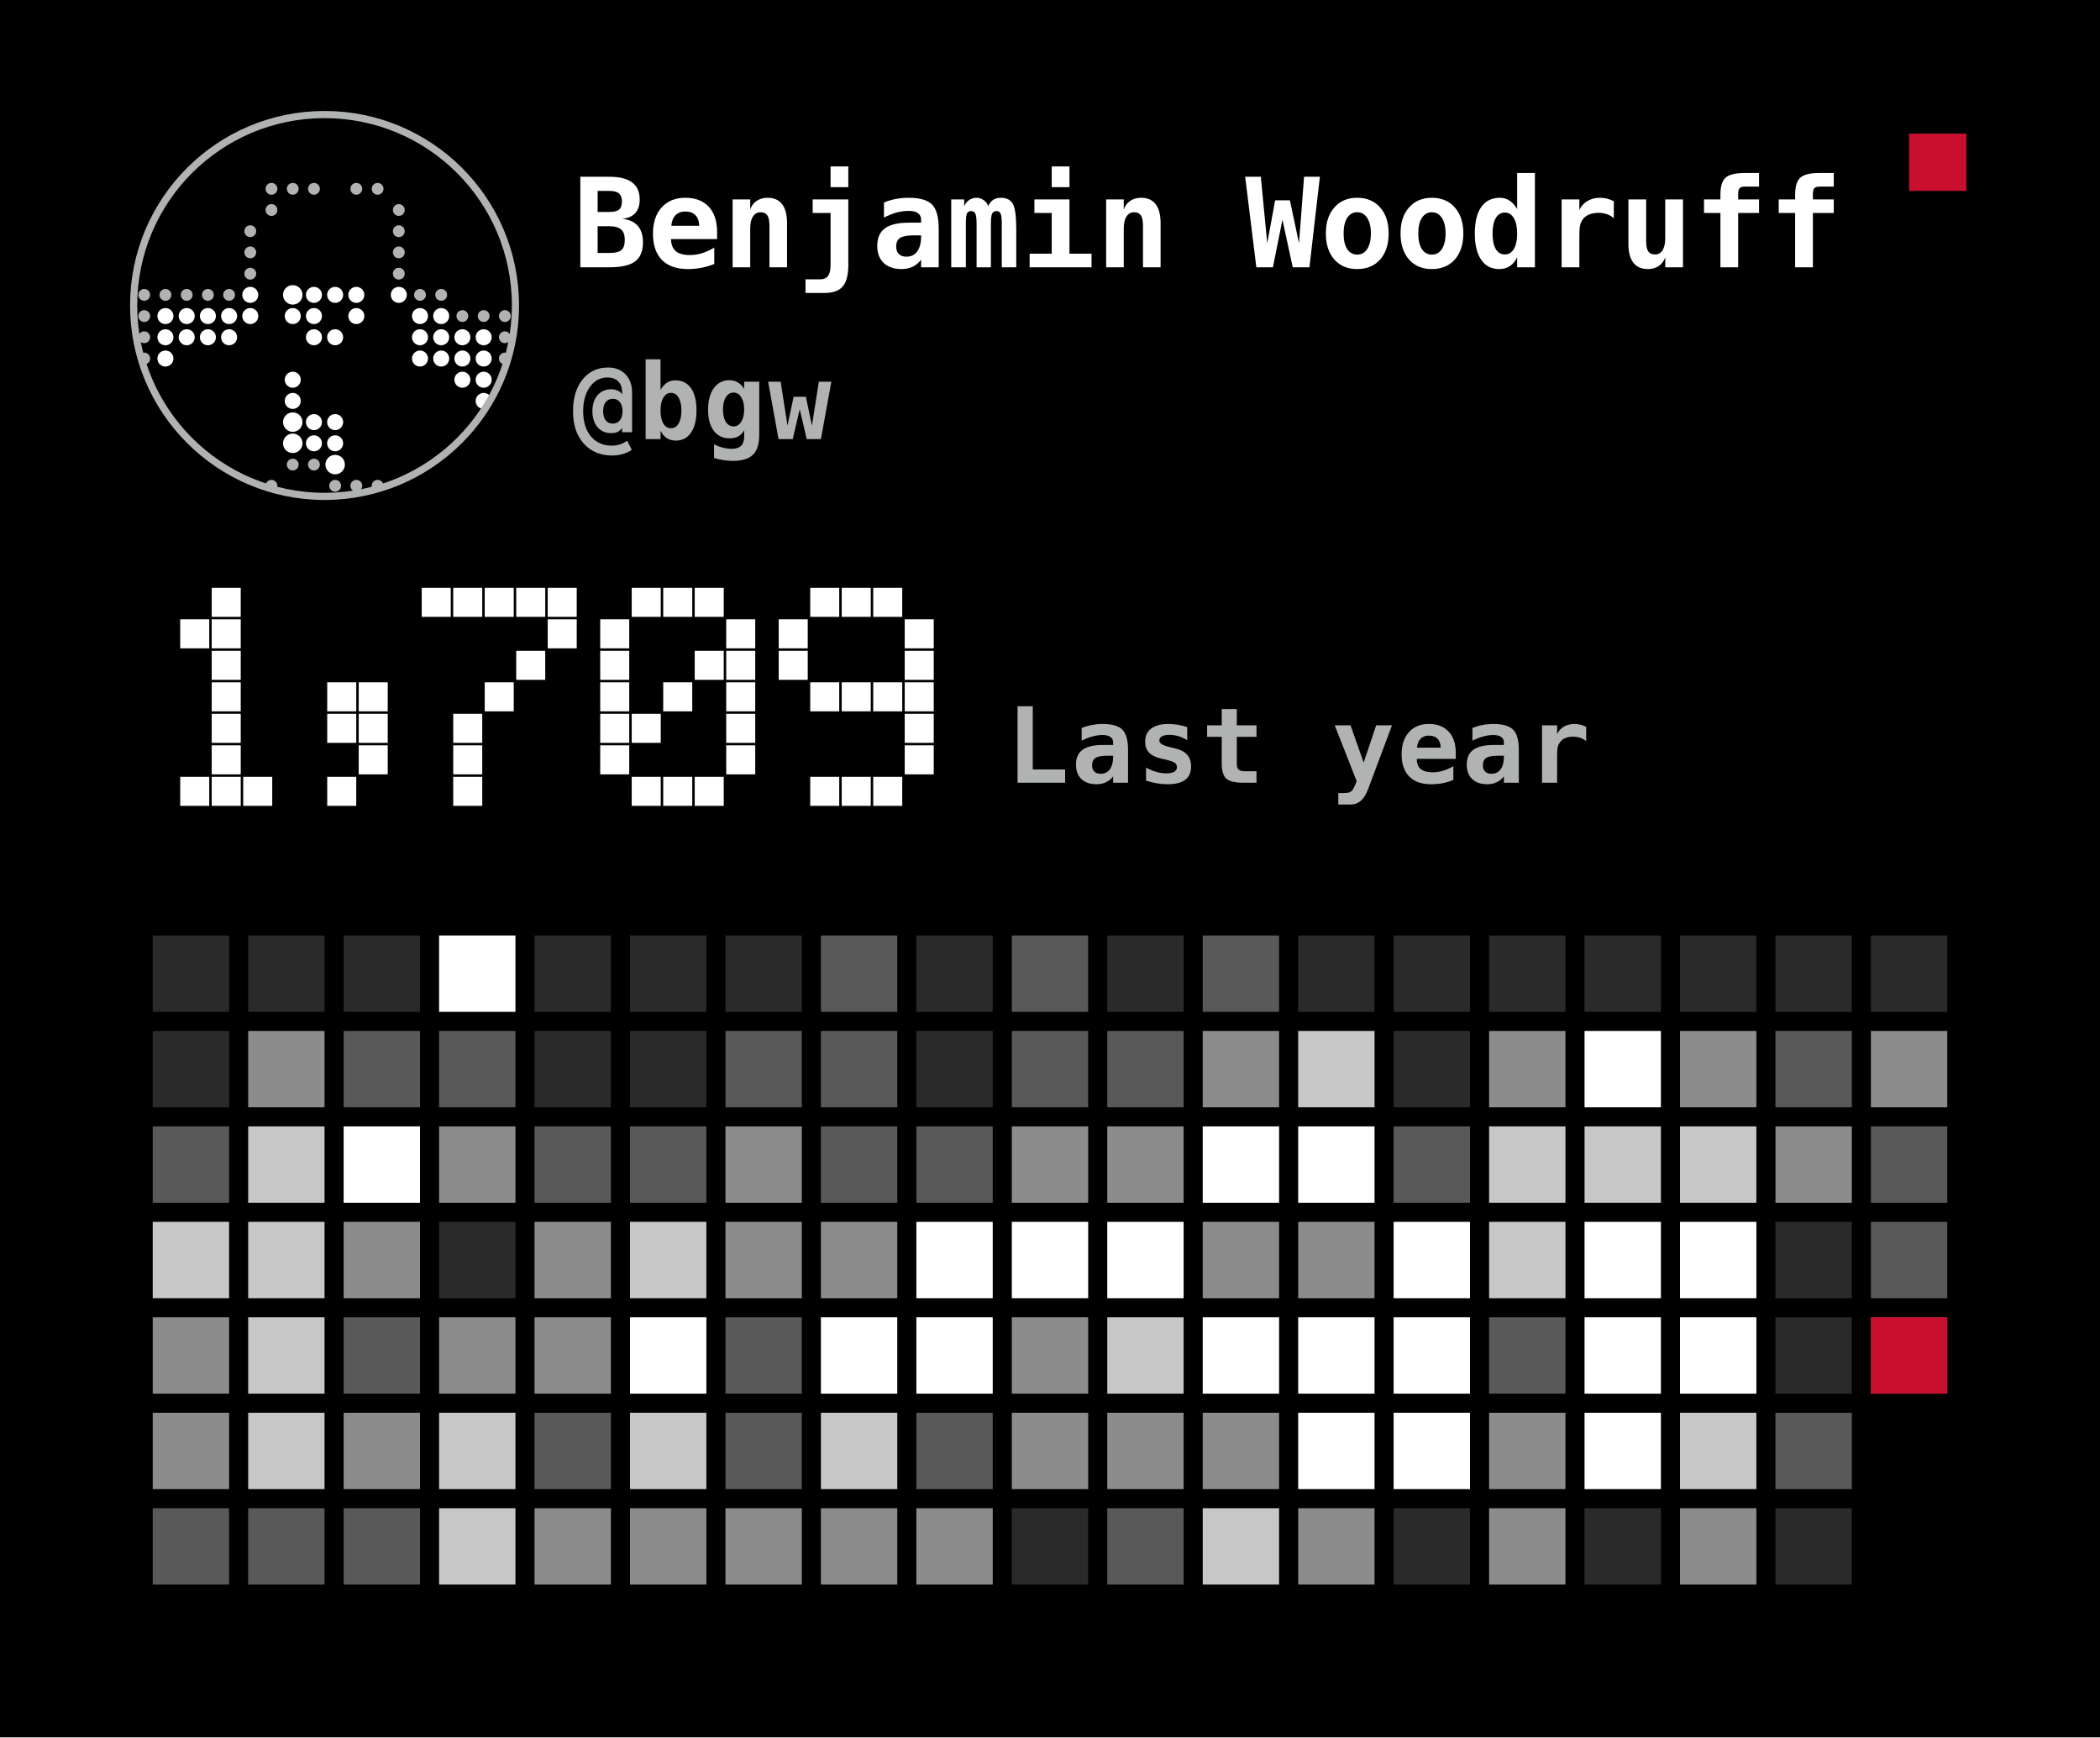
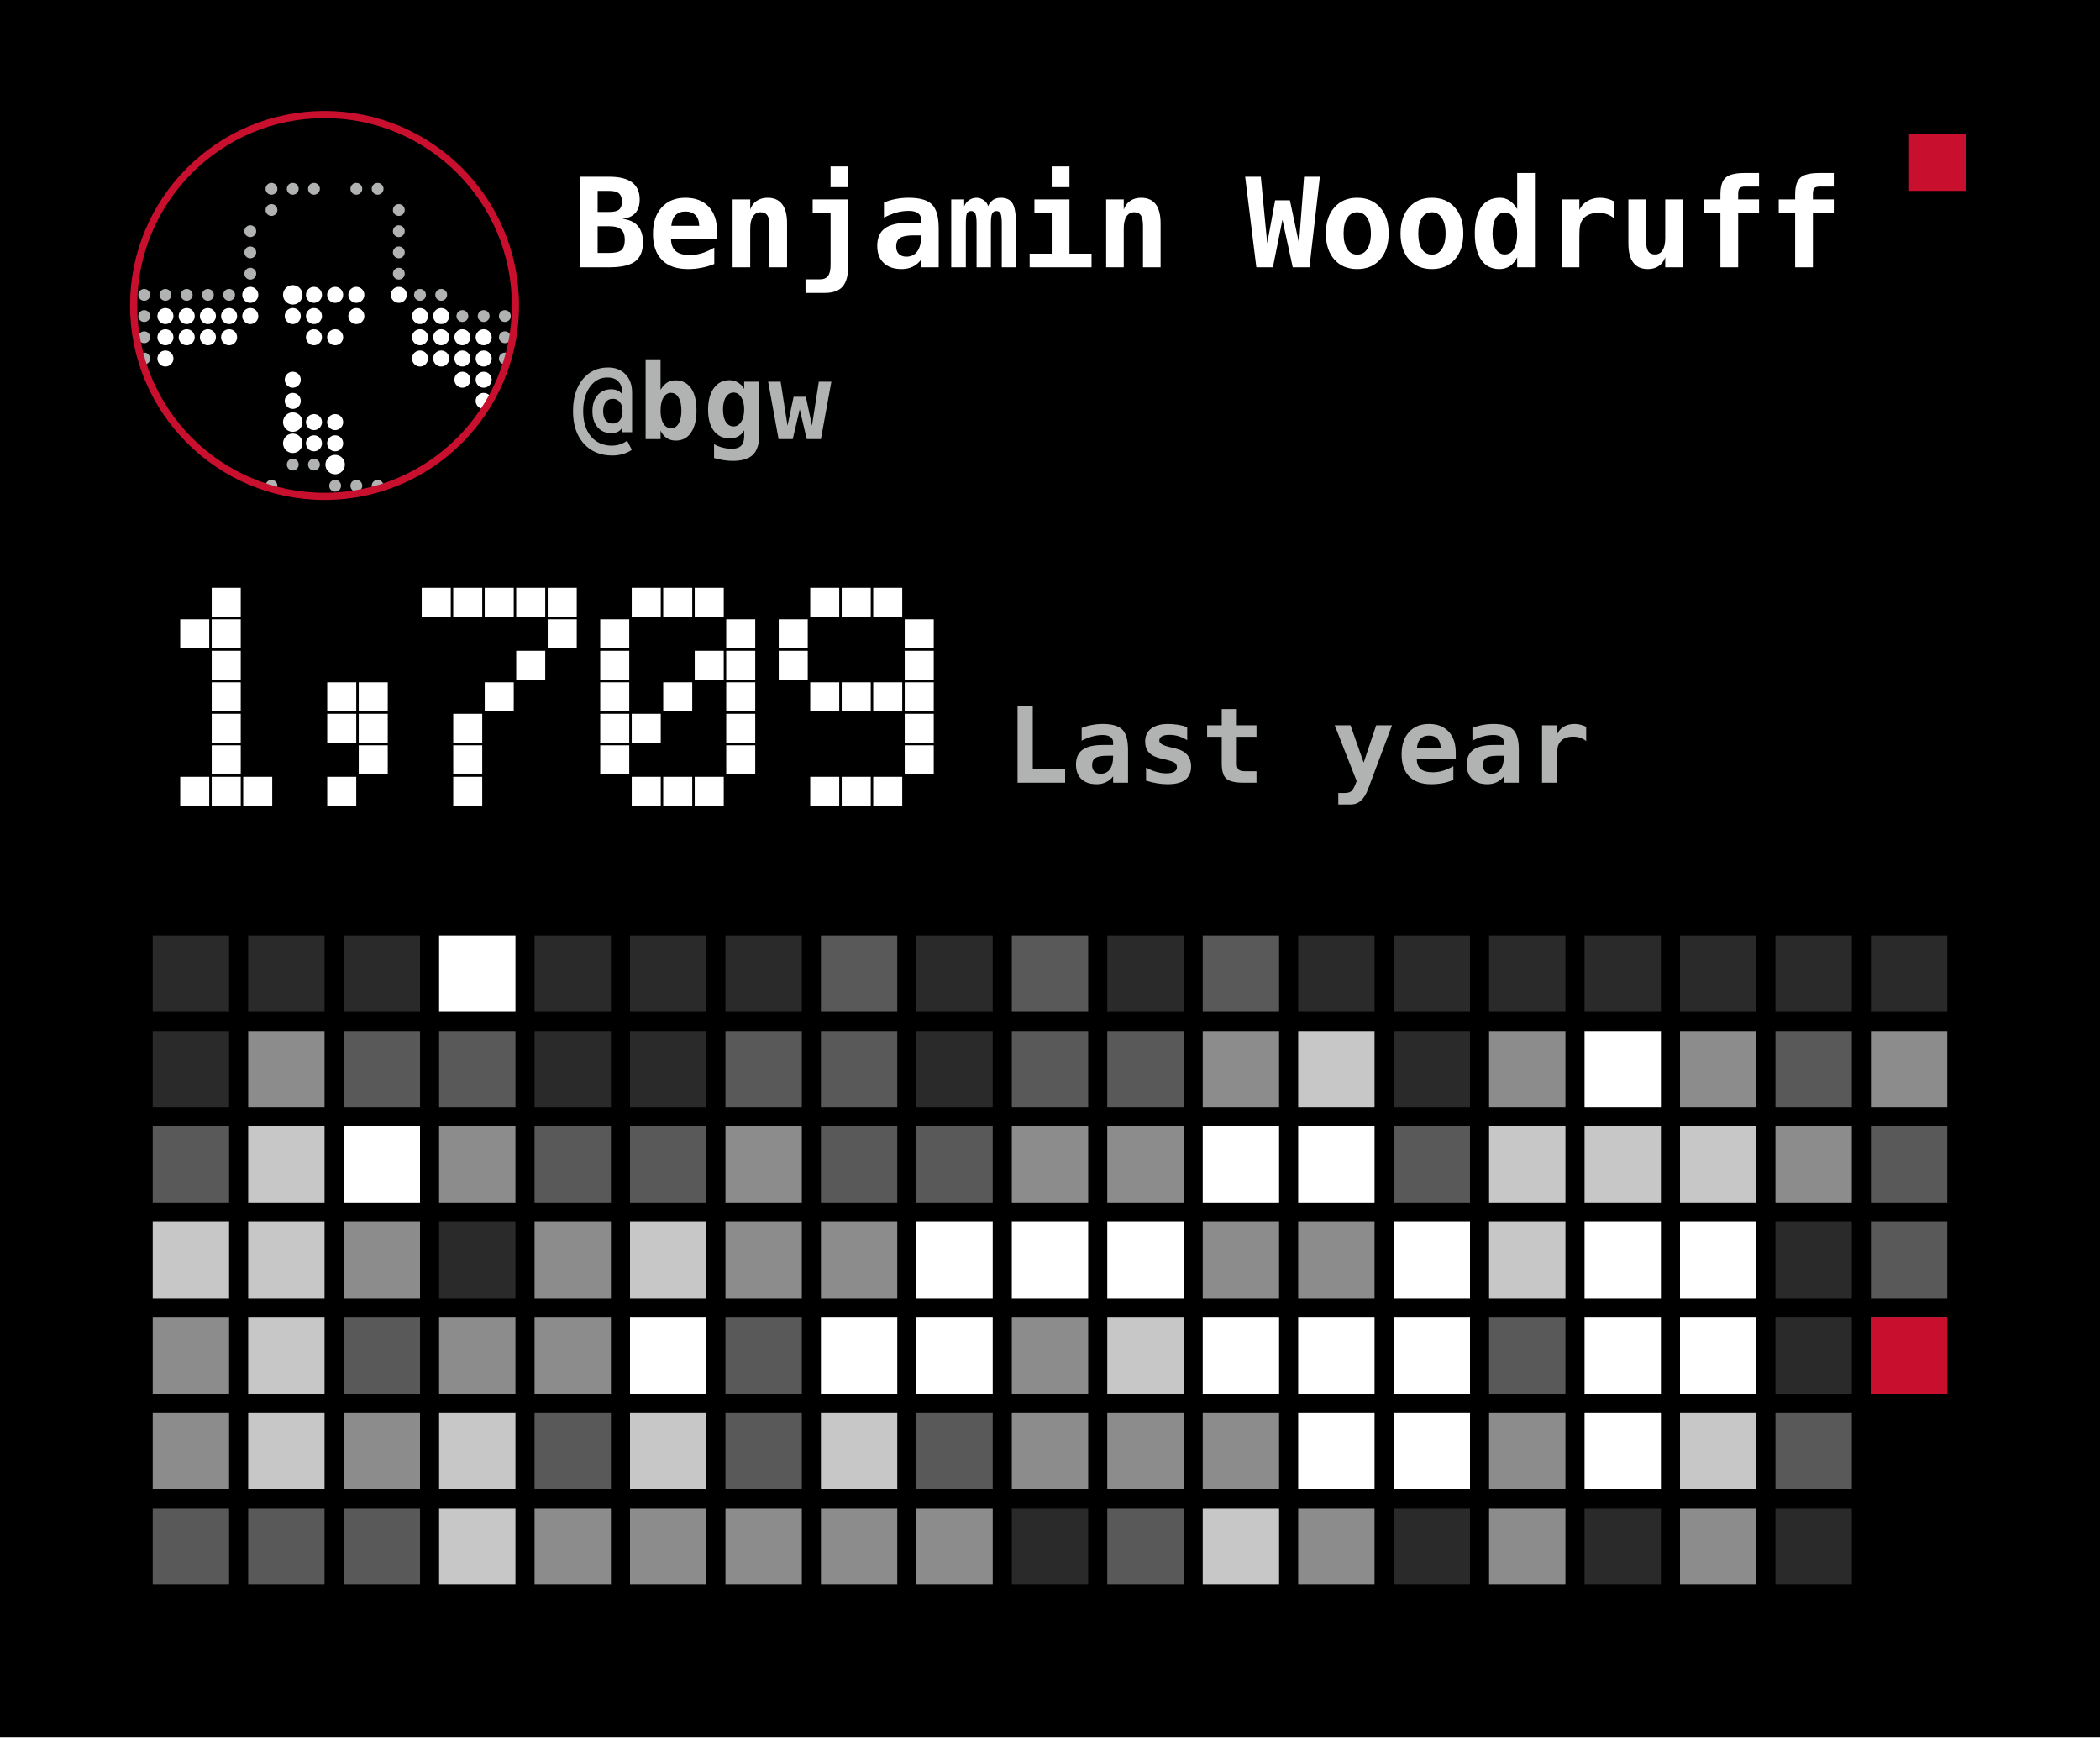
<svg xmlns="http://www.w3.org/2000/svg" width="220" height="182" viewBox="0 0 220 182" role="img">
  <rect width="220" height="182" fill="#000000" />
  <rect x="14" y="14" width="0" height="0" fill="#C8102E" />
  <clipPath id="pfp">
    <circle cx="34.00" cy="32.00" r="20.00" />
  </clipPath>
  <g clip-path="url(#pfp)">
    <circle cx="28.44" cy="19.78" r="0.62" fill="#B1B3B3" />
    <circle cx="30.67" cy="19.78" r="0.62" fill="#B1B3B3" />
    <circle cx="32.89" cy="19.78" r="0.62" fill="#B1B3B3" />
    <circle cx="37.33" cy="19.78" r="0.62" fill="#B1B3B3" />
    <circle cx="39.56" cy="19.78" r="0.62" fill="#B1B3B3" />
    <circle cx="28.44" cy="22.00" r="0.62" fill="#B1B3B3" />
    <circle cx="41.78" cy="22.00" r="0.62" fill="#B1B3B3" />
    <circle cx="26.22" cy="24.22" r="0.62" fill="#B1B3B3" />
    <circle cx="41.78" cy="24.22" r="0.62" fill="#B1B3B3" />
    <circle cx="26.22" cy="26.44" r="0.62" fill="#B1B3B3" />
    <circle cx="41.78" cy="26.44" r="0.62" fill="#B1B3B3" />
    <circle cx="26.22" cy="28.67" r="0.62" fill="#B1B3B3" />
    <circle cx="41.78" cy="28.67" r="0.62" fill="#B1B3B3" />
    <circle cx="15.11" cy="30.89" r="0.62" fill="#B1B3B3" />
    <circle cx="17.33" cy="30.89" r="0.62" fill="#B1B3B3" />
    <circle cx="19.56" cy="30.89" r="0.62" fill="#B1B3B3" />
    <circle cx="21.78" cy="30.89" r="0.62" fill="#B1B3B3" />
    <circle cx="24.00" cy="30.89" r="0.62" fill="#B1B3B3" />
    <circle cx="26.22" cy="30.89" r="0.84" fill="#FFFFFF" />
    <circle cx="30.67" cy="30.89" r="1.02" fill="#FFFFFF" />
    <circle cx="32.89" cy="30.89" r="0.84" fill="#FFFFFF" />
    <circle cx="35.11" cy="30.89" r="0.84" fill="#FFFFFF" />
    <circle cx="37.33" cy="30.89" r="0.84" fill="#FFFFFF" />
    <circle cx="41.78" cy="30.89" r="0.84" fill="#FFFFFF" />
    <circle cx="44.00" cy="30.89" r="0.62" fill="#B1B3B3" />
    <circle cx="46.22" cy="30.89" r="0.62" fill="#B1B3B3" />
    <circle cx="15.11" cy="33.11" r="0.62" fill="#B1B3B3" />
    <circle cx="17.33" cy="33.11" r="0.84" fill="#FFFFFF" />
    <circle cx="19.56" cy="33.11" r="0.84" fill="#FFFFFF" />
    <circle cx="21.78" cy="33.11" r="0.84" fill="#FFFFFF" />
    <circle cx="24.00" cy="33.11" r="0.84" fill="#FFFFFF" />
    <circle cx="26.22" cy="33.11" r="0.84" fill="#FFFFFF" />
    <circle cx="30.67" cy="33.11" r="0.84" fill="#FFFFFF" />
    <circle cx="32.89" cy="33.11" r="0.84" fill="#FFFFFF" />
    <circle cx="37.33" cy="33.11" r="0.84" fill="#FFFFFF" />
    <circle cx="44.00" cy="33.11" r="0.84" fill="#FFFFFF" />
    <circle cx="46.22" cy="33.11" r="0.84" fill="#FFFFFF" />
    <circle cx="48.44" cy="33.11" r="0.62" fill="#B1B3B3" />
    <circle cx="50.67" cy="33.11" r="0.62" fill="#B1B3B3" />
    <circle cx="52.89" cy="33.11" r="0.62" fill="#B1B3B3" />
    <circle cx="15.11" cy="35.33" r="0.62" fill="#B1B3B3" />
    <circle cx="17.33" cy="35.33" r="0.84" fill="#FFFFFF" />
    <circle cx="19.56" cy="35.33" r="0.84" fill="#FFFFFF" />
    <circle cx="21.78" cy="35.33" r="0.84" fill="#FFFFFF" />
    <circle cx="24.00" cy="35.33" r="0.84" fill="#FFFFFF" />
    <circle cx="32.89" cy="35.33" r="0.84" fill="#FFFFFF" />
    <circle cx="35.11" cy="35.33" r="0.84" fill="#FFFFFF" />
    <circle cx="44.00" cy="35.33" r="0.84" fill="#FFFFFF" />
    <circle cx="46.22" cy="35.33" r="0.84" fill="#FFFFFF" />
    <circle cx="48.44" cy="35.33" r="0.84" fill="#FFFFFF" />
    <circle cx="50.67" cy="35.33" r="0.84" fill="#FFFFFF" />
    <circle cx="52.89" cy="35.33" r="0.62" fill="#B1B3B3" />
    <circle cx="15.11" cy="37.56" r="0.62" fill="#B1B3B3" />
    <circle cx="17.33" cy="37.56" r="0.84" fill="#FFFFFF" />
    <circle cx="44.00" cy="37.56" r="0.84" fill="#FFFFFF" />
    <circle cx="46.22" cy="37.56" r="0.84" fill="#FFFFFF" />
    <circle cx="48.44" cy="37.56" r="0.84" fill="#FFFFFF" />
    <circle cx="50.67" cy="37.56" r="0.84" fill="#FFFFFF" />
    <circle cx="52.89" cy="37.56" r="0.62" fill="#B1B3B3" />
    <circle cx="15.11" cy="39.78" r="0.62" fill="#B1B3B3" />
    <circle cx="30.67" cy="39.78" r="0.84" fill="#FFFFFF" />
    <circle cx="48.44" cy="39.78" r="0.84" fill="#FFFFFF" />
    <circle cx="50.67" cy="39.78" r="0.84" fill="#FFFFFF" />
    <circle cx="52.89" cy="39.78" r="0.62" fill="#B1B3B3" />
    <circle cx="15.11" cy="42.00" r="0.62" fill="#B1B3B3" />
    <circle cx="30.67" cy="42.00" r="0.84" fill="#FFFFFF" />
    <circle cx="50.67" cy="42.00" r="0.84" fill="#FFFFFF" />
    <circle cx="52.89" cy="42.00" r="0.62" fill="#B1B3B3" />
    <circle cx="15.11" cy="44.22" r="0.62" fill="#B1B3B3" />
    <circle cx="30.67" cy="44.22" r="1.02" fill="#FFFFFF" />
    <circle cx="32.89" cy="44.22" r="0.84" fill="#FFFFFF" />
    <circle cx="35.11" cy="44.22" r="0.84" fill="#FFFFFF" />
    <circle cx="50.67" cy="44.22" r="0.84" fill="#FFFFFF" />
    <circle cx="52.89" cy="44.22" r="0.62" fill="#B1B3B3" />
    <circle cx="15.11" cy="46.44" r="0.62" fill="#B1B3B3" />
    <circle cx="30.67" cy="46.44" r="1.02" fill="#FFFFFF" />
    <circle cx="32.89" cy="46.44" r="0.84" fill="#FFFFFF" />
    <circle cx="35.11" cy="46.44" r="0.84" fill="#FFFFFF" />
    <circle cx="50.67" cy="46.44" r="0.84" fill="#FFFFFF" />
    <circle cx="52.89" cy="46.44" r="0.62" fill="#B1B3B3" />
    <circle cx="15.11" cy="48.67" r="0.62" fill="#B1B3B3" />
    <circle cx="30.67" cy="48.67" r="0.62" fill="#B1B3B3" />
    <circle cx="32.89" cy="48.67" r="0.62" fill="#B1B3B3" />
    <circle cx="35.11" cy="48.67" r="1.02" fill="#FFFFFF" />
    <circle cx="50.67" cy="48.67" r="0.84" fill="#FFFFFF" />
    <circle cx="52.89" cy="48.67" r="0.62" fill="#B1B3B3" />
    <circle cx="15.11" cy="50.89" r="0.62" fill="#B1B3B3" />
    <circle cx="17.33" cy="50.89" r="0.62" fill="#B1B3B3" />
    <circle cx="19.56" cy="50.89" r="0.62" fill="#B1B3B3" />
    <circle cx="21.78" cy="50.89" r="0.62" fill="#B1B3B3" />
    <circle cx="24.00" cy="50.89" r="0.62" fill="#B1B3B3" />
    <circle cx="26.22" cy="50.89" r="0.62" fill="#B1B3B3" />
    <circle cx="28.44" cy="50.89" r="0.62" fill="#B1B3B3" />
    <circle cx="35.11" cy="50.89" r="0.62" fill="#B1B3B3" />
    <circle cx="37.33" cy="50.89" r="0.62" fill="#B1B3B3" />
    <circle cx="39.56" cy="50.89" r="0.62" fill="#B1B3B3" />
    <circle cx="41.78" cy="50.89" r="0.62" fill="#B1B3B3" />
    <circle cx="44.00" cy="50.89" r="0.62" fill="#B1B3B3" />
    <circle cx="46.22" cy="50.89" r="0.62" fill="#B1B3B3" />
    <circle cx="48.44" cy="50.89" r="0.62" fill="#B1B3B3" />
    <circle cx="50.67" cy="50.89" r="0.62" fill="#B1B3B3" />
    <circle cx="52.89" cy="50.89" r="0.62" fill="#B1B3B3" />
  </g>
-   <circle cx="34.00" cy="32.00" r="20.00" fill="none" stroke="#B1B3B3" stroke-width="0.75" />
+   <circle cx="34.00" cy="32.00" r="20.00" fill="none" stroke="#C8102E" stroke-width="0.75" />
  <text x="60" y="28" fill="#FFFFFF" text-anchor="start" font-family="ui-monospace, Geist Mono, monospace" font-weight="700" font-size="13" letter-spacing="0" dominant-baseline="auto">Benjamin Woodruff ‮</text>
  <text x="60" y="46" fill="#B1B3B3" text-anchor="start" font-family="ui-monospace, Geist Mono, monospace" font-weight="700" font-size="11" letter-spacing="0.2" dominant-baseline="auto">@bgw</text>
  <rect x="22.18" y="61.58" width="3.04" height="3.04" fill="#FFFFFF" />
  <rect x="18.88" y="64.88" width="3.04" height="3.04" fill="#FFFFFF" />
  <rect x="22.18" y="64.88" width="3.04" height="3.04" fill="#FFFFFF" />
  <rect x="22.18" y="68.18" width="3.04" height="3.04" fill="#FFFFFF" />
  <rect x="22.18" y="71.48" width="3.04" height="3.04" fill="#FFFFFF" />
  <rect x="22.18" y="74.78" width="3.04" height="3.04" fill="#FFFFFF" />
  <rect x="22.18" y="78.08" width="3.04" height="3.04" fill="#FFFFFF" />
  <rect x="18.88" y="81.38" width="3.04" height="3.04" fill="#FFFFFF" />
  <rect x="22.18" y="81.38" width="3.04" height="3.04" fill="#FFFFFF" />
  <rect x="25.48" y="81.38" width="3.04" height="3.04" fill="#FFFFFF" />
  <rect x="34.28" y="71.48" width="3.04" height="3.04" fill="#FFFFFF" />
  <rect x="37.58" y="71.48" width="3.04" height="3.04" fill="#FFFFFF" />
  <rect x="34.28" y="74.78" width="3.04" height="3.04" fill="#FFFFFF" />
  <rect x="37.58" y="74.78" width="3.04" height="3.04" fill="#FFFFFF" />
  <rect x="37.58" y="78.08" width="3.04" height="3.04" fill="#FFFFFF" />
  <rect x="34.28" y="81.38" width="3.04" height="3.04" fill="#FFFFFF" />
  <rect x="44.18" y="61.58" width="3.04" height="3.04" fill="#FFFFFF" />
  <rect x="47.48" y="61.58" width="3.04" height="3.04" fill="#FFFFFF" />
  <rect x="50.78" y="61.58" width="3.04" height="3.04" fill="#FFFFFF" />
  <rect x="54.08" y="61.58" width="3.04" height="3.04" fill="#FFFFFF" />
  <rect x="57.38" y="61.58" width="3.04" height="3.04" fill="#FFFFFF" />
  <rect x="57.38" y="64.88" width="3.04" height="3.04" fill="#FFFFFF" />
  <rect x="54.08" y="68.18" width="3.04" height="3.04" fill="#FFFFFF" />
  <rect x="50.78" y="71.48" width="3.04" height="3.04" fill="#FFFFFF" />
  <rect x="47.48" y="74.78" width="3.04" height="3.04" fill="#FFFFFF" />
  <rect x="47.48" y="78.08" width="3.04" height="3.04" fill="#FFFFFF" />
  <rect x="47.48" y="81.38" width="3.04" height="3.04" fill="#FFFFFF" />
  <rect x="66.18" y="61.58" width="3.04" height="3.04" fill="#FFFFFF" />
  <rect x="69.48" y="61.58" width="3.04" height="3.04" fill="#FFFFFF" />
  <rect x="72.78" y="61.58" width="3.04" height="3.04" fill="#FFFFFF" />
  <rect x="62.88" y="64.88" width="3.04" height="3.04" fill="#FFFFFF" />
  <rect x="76.08" y="64.88" width="3.04" height="3.04" fill="#FFFFFF" />
  <rect x="62.88" y="68.18" width="3.04" height="3.04" fill="#FFFFFF" />
  <rect x="72.78" y="68.18" width="3.04" height="3.04" fill="#FFFFFF" />
  <rect x="76.08" y="68.18" width="3.04" height="3.04" fill="#FFFFFF" />
  <rect x="62.88" y="71.48" width="3.04" height="3.04" fill="#FFFFFF" />
  <rect x="69.48" y="71.48" width="3.04" height="3.04" fill="#FFFFFF" />
  <rect x="76.08" y="71.48" width="3.04" height="3.04" fill="#FFFFFF" />
  <rect x="62.88" y="74.78" width="3.04" height="3.04" fill="#FFFFFF" />
  <rect x="66.18" y="74.78" width="3.04" height="3.04" fill="#FFFFFF" />
  <rect x="76.08" y="74.78" width="3.04" height="3.04" fill="#FFFFFF" />
  <rect x="62.88" y="78.08" width="3.04" height="3.04" fill="#FFFFFF" />
  <rect x="76.08" y="78.08" width="3.04" height="3.04" fill="#FFFFFF" />
  <rect x="66.18" y="81.38" width="3.04" height="3.04" fill="#FFFFFF" />
  <rect x="69.48" y="81.38" width="3.04" height="3.04" fill="#FFFFFF" />
  <rect x="72.78" y="81.38" width="3.04" height="3.04" fill="#FFFFFF" />
  <rect x="84.88" y="61.58" width="3.04" height="3.04" fill="#FFFFFF" />
  <rect x="88.18" y="61.58" width="3.04" height="3.04" fill="#FFFFFF" />
  <rect x="91.48" y="61.58" width="3.04" height="3.04" fill="#FFFFFF" />
  <rect x="81.58" y="64.88" width="3.04" height="3.04" fill="#FFFFFF" />
  <rect x="94.78" y="64.88" width="3.04" height="3.04" fill="#FFFFFF" />
  <rect x="81.58" y="68.18" width="3.04" height="3.04" fill="#FFFFFF" />
  <rect x="94.78" y="68.18" width="3.04" height="3.04" fill="#FFFFFF" />
  <rect x="84.88" y="71.48" width="3.04" height="3.04" fill="#FFFFFF" />
  <rect x="88.18" y="71.48" width="3.04" height="3.04" fill="#FFFFFF" />
  <rect x="91.48" y="71.48" width="3.04" height="3.04" fill="#FFFFFF" />
  <rect x="94.78" y="71.48" width="3.04" height="3.04" fill="#FFFFFF" />
  <rect x="94.78" y="74.78" width="3.04" height="3.04" fill="#FFFFFF" />
  <rect x="94.78" y="78.08" width="3.04" height="3.04" fill="#FFFFFF" />
  <rect x="84.88" y="81.38" width="3.04" height="3.04" fill="#FFFFFF" />
  <rect x="88.18" y="81.38" width="3.04" height="3.04" fill="#FFFFFF" />
  <rect x="91.48" y="81.38" width="3.04" height="3.04" fill="#FFFFFF" />
  <text x="105.4" y="82.0" fill="#B1B3B3" text-anchor="start" font-family="ui-monospace, Geist Mono, monospace" font-weight="700" font-size="11" letter-spacing="0.2" dominant-baseline="auto">Last year</text>
  <rect x="200" y="14" width="6" height="6" fill="#C8102E" />
  <rect x="16" y="98" width="8" height="8" fill="#2A2A2A" />
  <rect x="16" y="108" width="8" height="8" fill="#2A2A2A" />
  <rect x="16" y="118" width="8" height="8" fill="#FFFFFF" opacity="0.35" />
  <rect x="16" y="128" width="8" height="8" fill="#FFFFFF" opacity="0.78" />
  <rect x="16" y="138" width="8" height="8" fill="#FFFFFF" opacity="0.55" />
  <rect x="16" y="148" width="8" height="8" fill="#FFFFFF" opacity="0.55" />
  <rect x="16" y="158" width="8" height="8" fill="#FFFFFF" opacity="0.35" />
  <rect x="26" y="98" width="8" height="8" fill="#2A2A2A" />
  <rect x="26" y="108" width="8" height="8" fill="#FFFFFF" opacity="0.55" />
  <rect x="26" y="118" width="8" height="8" fill="#FFFFFF" opacity="0.78" />
  <rect x="26" y="128" width="8" height="8" fill="#FFFFFF" opacity="0.78" />
  <rect x="26" y="138" width="8" height="8" fill="#FFFFFF" opacity="0.78" />
  <rect x="26" y="148" width="8" height="8" fill="#FFFFFF" opacity="0.78" />
  <rect x="26" y="158" width="8" height="8" fill="#FFFFFF" opacity="0.35" />
  <rect x="36" y="98" width="8" height="8" fill="#2A2A2A" />
  <rect x="36" y="108" width="8" height="8" fill="#FFFFFF" opacity="0.35" />
  <rect x="36" y="118" width="8" height="8" fill="#FFFFFF" />
  <rect x="36" y="128" width="8" height="8" fill="#FFFFFF" opacity="0.55" />
  <rect x="36" y="138" width="8" height="8" fill="#FFFFFF" opacity="0.35" />
  <rect x="36" y="148" width="8" height="8" fill="#FFFFFF" opacity="0.55" />
  <rect x="36" y="158" width="8" height="8" fill="#FFFFFF" opacity="0.35" />
  <rect x="46" y="98" width="8" height="8" fill="#FFFFFF" />
  <rect x="46" y="108" width="8" height="8" fill="#FFFFFF" opacity="0.35" />
  <rect x="46" y="118" width="8" height="8" fill="#FFFFFF" opacity="0.55" />
  <rect x="46" y="128" width="8" height="8" fill="#2A2A2A" />
  <rect x="46" y="138" width="8" height="8" fill="#FFFFFF" opacity="0.55" />
  <rect x="46" y="148" width="8" height="8" fill="#FFFFFF" opacity="0.78" />
  <rect x="46" y="158" width="8" height="8" fill="#FFFFFF" opacity="0.78" />
  <rect x="56" y="98" width="8" height="8" fill="#2A2A2A" />
  <rect x="56" y="108" width="8" height="8" fill="#2A2A2A" />
  <rect x="56" y="118" width="8" height="8" fill="#FFFFFF" opacity="0.35" />
  <rect x="56" y="128" width="8" height="8" fill="#FFFFFF" opacity="0.55" />
  <rect x="56" y="138" width="8" height="8" fill="#FFFFFF" opacity="0.55" />
  <rect x="56" y="148" width="8" height="8" fill="#FFFFFF" opacity="0.35" />
  <rect x="56" y="158" width="8" height="8" fill="#FFFFFF" opacity="0.55" />
  <rect x="66" y="98" width="8" height="8" fill="#2A2A2A" />
  <rect x="66" y="108" width="8" height="8" fill="#2A2A2A" />
  <rect x="66" y="118" width="8" height="8" fill="#FFFFFF" opacity="0.35" />
  <rect x="66" y="128" width="8" height="8" fill="#FFFFFF" opacity="0.78" />
  <rect x="66" y="138" width="8" height="8" fill="#FFFFFF" />
  <rect x="66" y="148" width="8" height="8" fill="#FFFFFF" opacity="0.78" />
  <rect x="66" y="158" width="8" height="8" fill="#FFFFFF" opacity="0.55" />
  <rect x="76" y="98" width="8" height="8" fill="#2A2A2A" />
  <rect x="76" y="108" width="8" height="8" fill="#FFFFFF" opacity="0.35" />
  <rect x="76" y="118" width="8" height="8" fill="#FFFFFF" opacity="0.55" />
  <rect x="76" y="128" width="8" height="8" fill="#FFFFFF" opacity="0.55" />
  <rect x="76" y="138" width="8" height="8" fill="#FFFFFF" opacity="0.35" />
  <rect x="76" y="148" width="8" height="8" fill="#FFFFFF" opacity="0.35" />
  <rect x="76" y="158" width="8" height="8" fill="#FFFFFF" opacity="0.55" />
  <rect x="86" y="98" width="8" height="8" fill="#FFFFFF" opacity="0.35" />
  <rect x="86" y="108" width="8" height="8" fill="#FFFFFF" opacity="0.35" />
  <rect x="86" y="118" width="8" height="8" fill="#FFFFFF" opacity="0.35" />
  <rect x="86" y="128" width="8" height="8" fill="#FFFFFF" opacity="0.55" />
  <rect x="86" y="138" width="8" height="8" fill="#FFFFFF" />
  <rect x="86" y="148" width="8" height="8" fill="#FFFFFF" opacity="0.78" />
  <rect x="86" y="158" width="8" height="8" fill="#FFFFFF" opacity="0.55" />
  <rect x="96" y="98" width="8" height="8" fill="#2A2A2A" />
  <rect x="96" y="108" width="8" height="8" fill="#2A2A2A" />
  <rect x="96" y="118" width="8" height="8" fill="#FFFFFF" opacity="0.35" />
  <rect x="96" y="128" width="8" height="8" fill="#FFFFFF" />
  <rect x="96" y="138" width="8" height="8" fill="#FFFFFF" />
  <rect x="96" y="148" width="8" height="8" fill="#FFFFFF" opacity="0.35" />
  <rect x="96" y="158" width="8" height="8" fill="#FFFFFF" opacity="0.55" />
  <rect x="106" y="98" width="8" height="8" fill="#FFFFFF" opacity="0.35" />
  <rect x="106" y="108" width="8" height="8" fill="#FFFFFF" opacity="0.35" />
  <rect x="106" y="118" width="8" height="8" fill="#FFFFFF" opacity="0.55" />
  <rect x="106" y="128" width="8" height="8" fill="#FFFFFF" />
  <rect x="106" y="138" width="8" height="8" fill="#FFFFFF" opacity="0.55" />
  <rect x="106" y="148" width="8" height="8" fill="#FFFFFF" opacity="0.55" />
  <rect x="106" y="158" width="8" height="8" fill="#2A2A2A" />
  <rect x="116" y="98" width="8" height="8" fill="#2A2A2A" />
  <rect x="116" y="108" width="8" height="8" fill="#FFFFFF" opacity="0.35" />
  <rect x="116" y="118" width="8" height="8" fill="#FFFFFF" opacity="0.55" />
  <rect x="116" y="128" width="8" height="8" fill="#FFFFFF" />
  <rect x="116" y="138" width="8" height="8" fill="#FFFFFF" opacity="0.78" />
  <rect x="116" y="148" width="8" height="8" fill="#FFFFFF" opacity="0.55" />
  <rect x="116" y="158" width="8" height="8" fill="#FFFFFF" opacity="0.35" />
  <rect x="126" y="98" width="8" height="8" fill="#FFFFFF" opacity="0.35" />
  <rect x="126" y="108" width="8" height="8" fill="#FFFFFF" opacity="0.55" />
  <rect x="126" y="118" width="8" height="8" fill="#FFFFFF" />
  <rect x="126" y="128" width="8" height="8" fill="#FFFFFF" opacity="0.55" />
  <rect x="126" y="138" width="8" height="8" fill="#FFFFFF" />
  <rect x="126" y="148" width="8" height="8" fill="#FFFFFF" opacity="0.55" />
  <rect x="126" y="158" width="8" height="8" fill="#FFFFFF" opacity="0.78" />
  <rect x="136" y="98" width="8" height="8" fill="#2A2A2A" />
  <rect x="136" y="108" width="8" height="8" fill="#FFFFFF" opacity="0.78" />
  <rect x="136" y="118" width="8" height="8" fill="#FFFFFF" />
  <rect x="136" y="128" width="8" height="8" fill="#FFFFFF" opacity="0.55" />
  <rect x="136" y="138" width="8" height="8" fill="#FFFFFF" />
  <rect x="136" y="148" width="8" height="8" fill="#FFFFFF" />
  <rect x="136" y="158" width="8" height="8" fill="#FFFFFF" opacity="0.55" />
  <rect x="146" y="98" width="8" height="8" fill="#2A2A2A" />
  <rect x="146" y="108" width="8" height="8" fill="#2A2A2A" />
  <rect x="146" y="118" width="8" height="8" fill="#FFFFFF" opacity="0.35" />
  <rect x="146" y="128" width="8" height="8" fill="#FFFFFF" />
  <rect x="146" y="138" width="8" height="8" fill="#FFFFFF" />
  <rect x="146" y="148" width="8" height="8" fill="#FFFFFF" />
  <rect x="146" y="158" width="8" height="8" fill="#2A2A2A" />
  <rect x="156" y="98" width="8" height="8" fill="#2A2A2A" />
  <rect x="156" y="108" width="8" height="8" fill="#FFFFFF" opacity="0.55" />
  <rect x="156" y="118" width="8" height="8" fill="#FFFFFF" opacity="0.78" />
  <rect x="156" y="128" width="8" height="8" fill="#FFFFFF" opacity="0.78" />
  <rect x="156" y="138" width="8" height="8" fill="#FFFFFF" opacity="0.35" />
  <rect x="156" y="148" width="8" height="8" fill="#FFFFFF" opacity="0.55" />
  <rect x="156" y="158" width="8" height="8" fill="#FFFFFF" opacity="0.55" />
  <rect x="166" y="98" width="8" height="8" fill="#2A2A2A" />
  <rect x="166" y="108" width="8" height="8" fill="#FFFFFF" />
  <rect x="166" y="118" width="8" height="8" fill="#FFFFFF" opacity="0.78" />
  <rect x="166" y="128" width="8" height="8" fill="#FFFFFF" />
  <rect x="166" y="138" width="8" height="8" fill="#FFFFFF" />
  <rect x="166" y="148" width="8" height="8" fill="#FFFFFF" />
  <rect x="166" y="158" width="8" height="8" fill="#2A2A2A" />
  <rect x="176" y="98" width="8" height="8" fill="#2A2A2A" />
  <rect x="176" y="108" width="8" height="8" fill="#FFFFFF" opacity="0.55" />
  <rect x="176" y="118" width="8" height="8" fill="#FFFFFF" opacity="0.78" />
  <rect x="176" y="128" width="8" height="8" fill="#FFFFFF" />
  <rect x="176" y="138" width="8" height="8" fill="#FFFFFF" />
  <rect x="176" y="148" width="8" height="8" fill="#FFFFFF" opacity="0.78" />
  <rect x="176" y="158" width="8" height="8" fill="#FFFFFF" opacity="0.55" />
  <rect x="186" y="98" width="8" height="8" fill="#2A2A2A" />
  <rect x="186" y="108" width="8" height="8" fill="#FFFFFF" opacity="0.35" />
  <rect x="186" y="118" width="8" height="8" fill="#FFFFFF" opacity="0.55" />
  <rect x="186" y="128" width="8" height="8" fill="#2A2A2A" />
  <rect x="186" y="138" width="8" height="8" fill="#2A2A2A" />
  <rect x="186" y="148" width="8" height="8" fill="#FFFFFF" opacity="0.35" />
  <rect x="186" y="158" width="8" height="8" fill="#2A2A2A" />
  <rect x="196" y="98" width="8" height="8" fill="#2A2A2A" />
  <rect x="196" y="108" width="8" height="8" fill="#FFFFFF" opacity="0.55" />
  <rect x="196" y="118" width="8" height="8" fill="#FFFFFF" opacity="0.35" />
  <rect x="196" y="128" width="8" height="8" fill="#FFFFFF" opacity="0.35" />
  <rect x="196" y="138" width="8" height="8" fill="#FFFFFF" opacity="0.35" />
  <rect x="196" y="138" width="8" height="8" fill="#C8102E" />
</svg>
